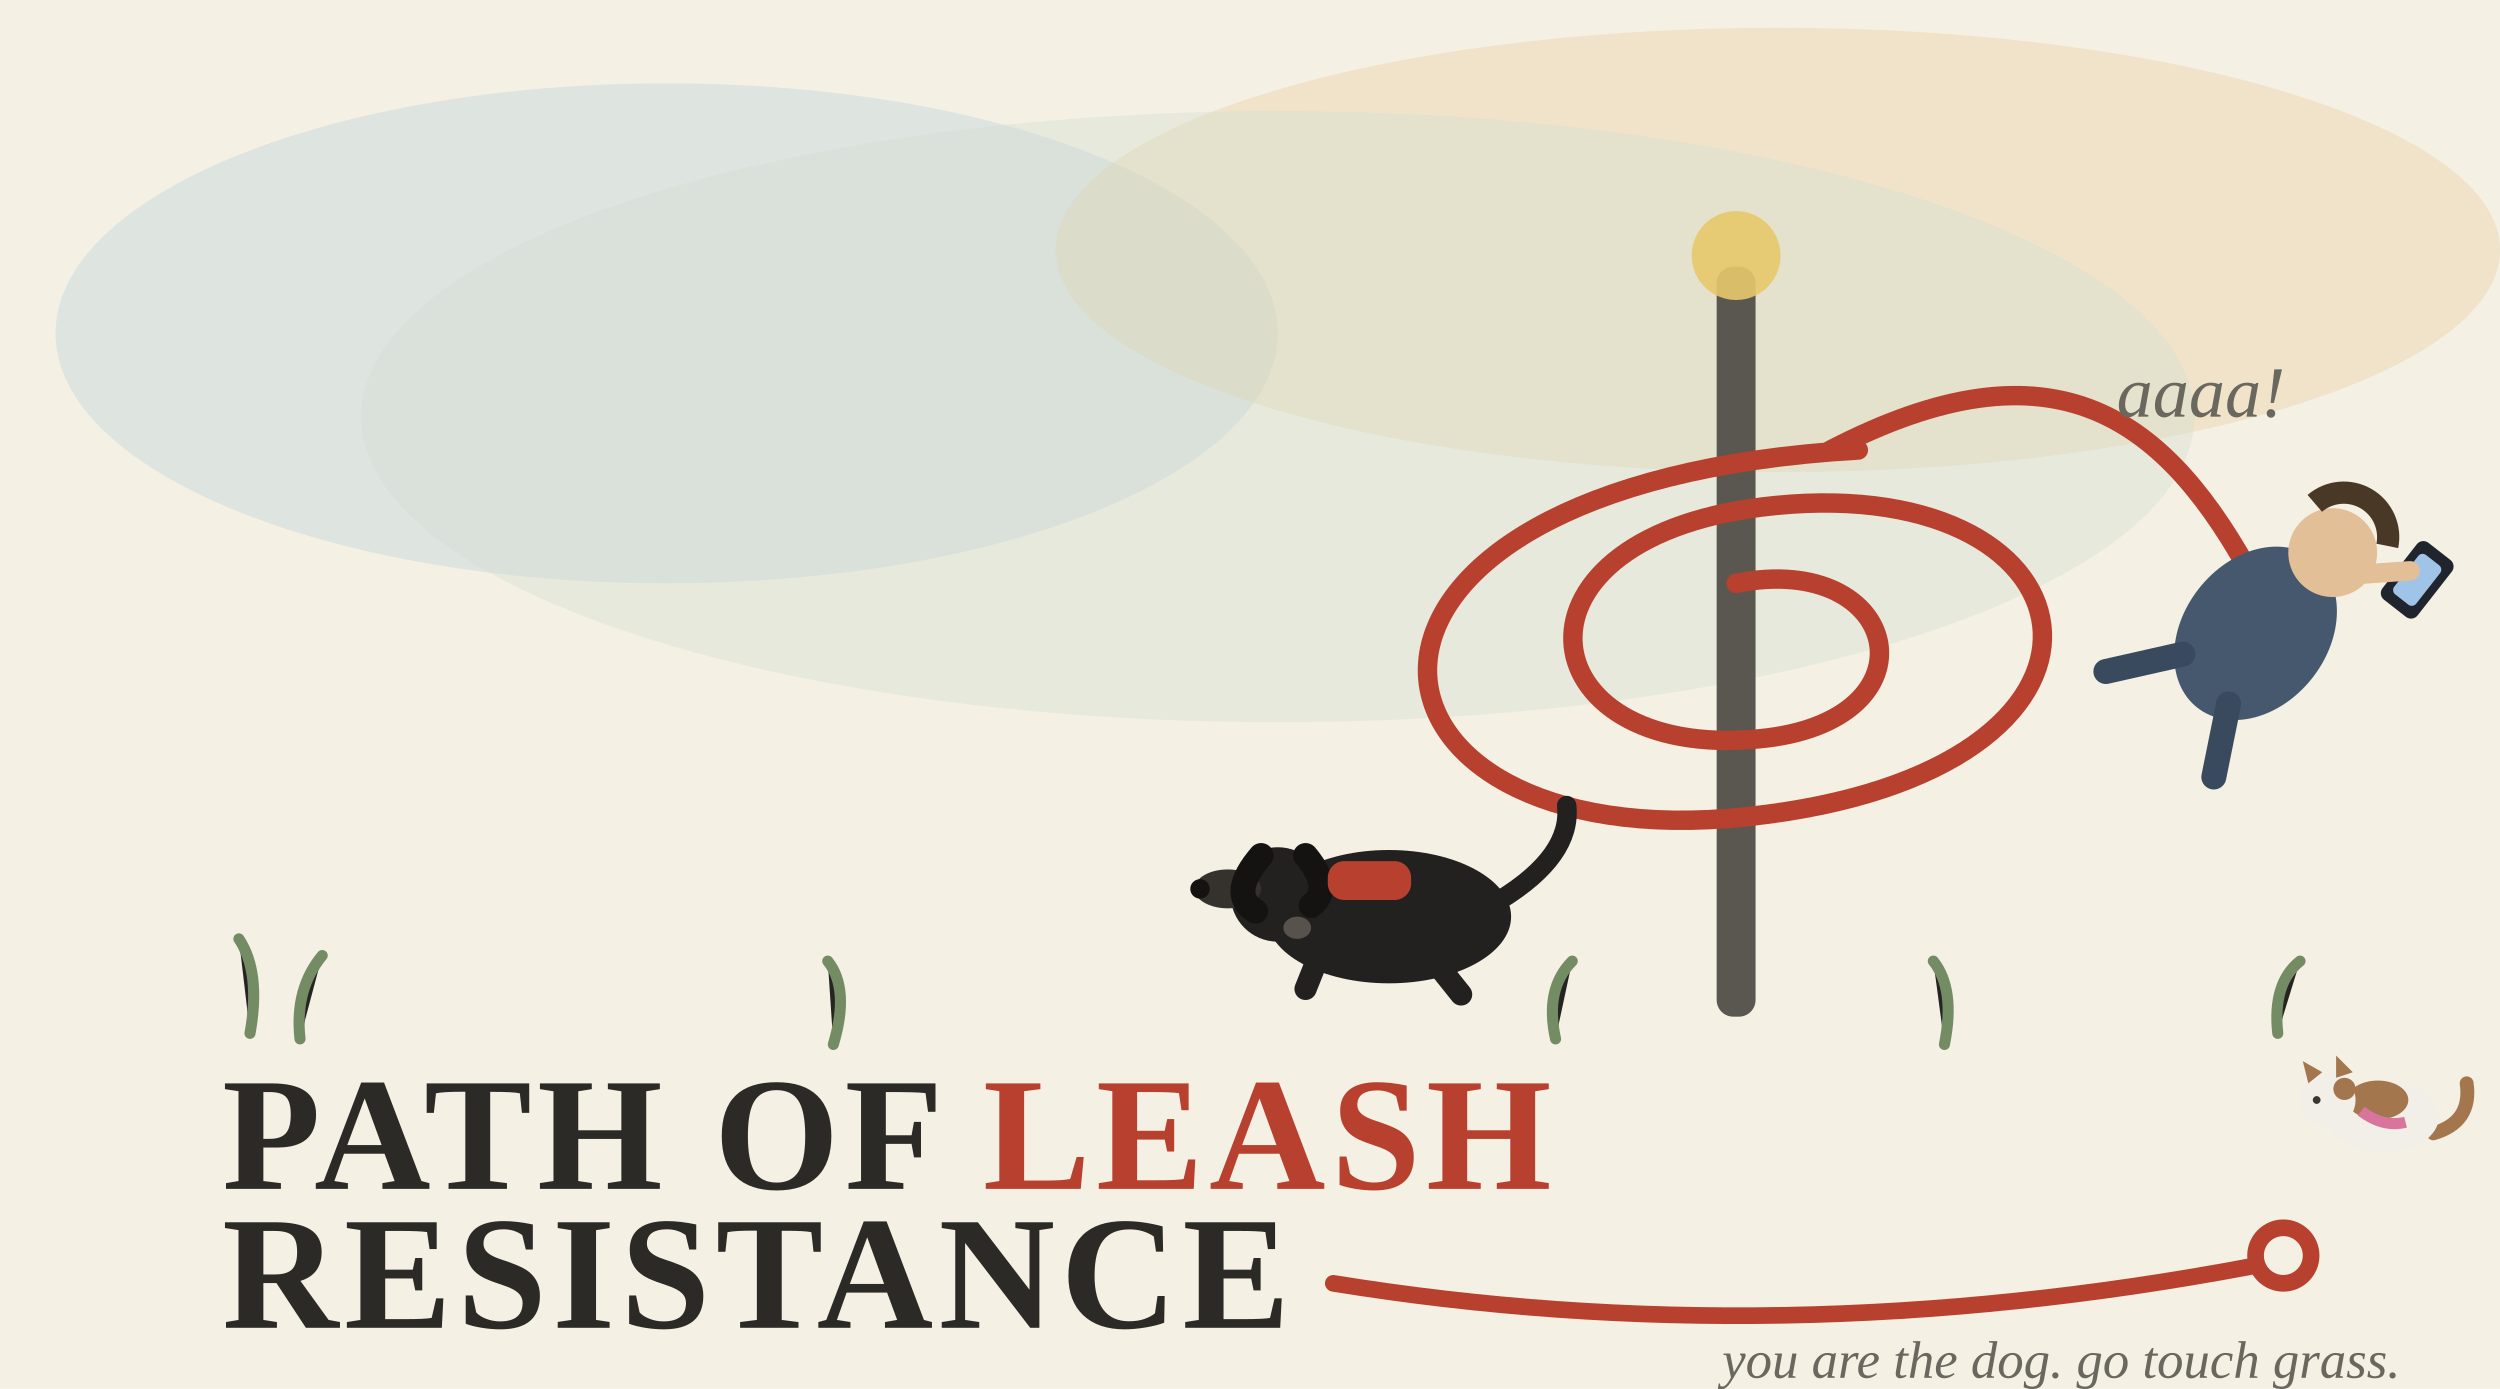
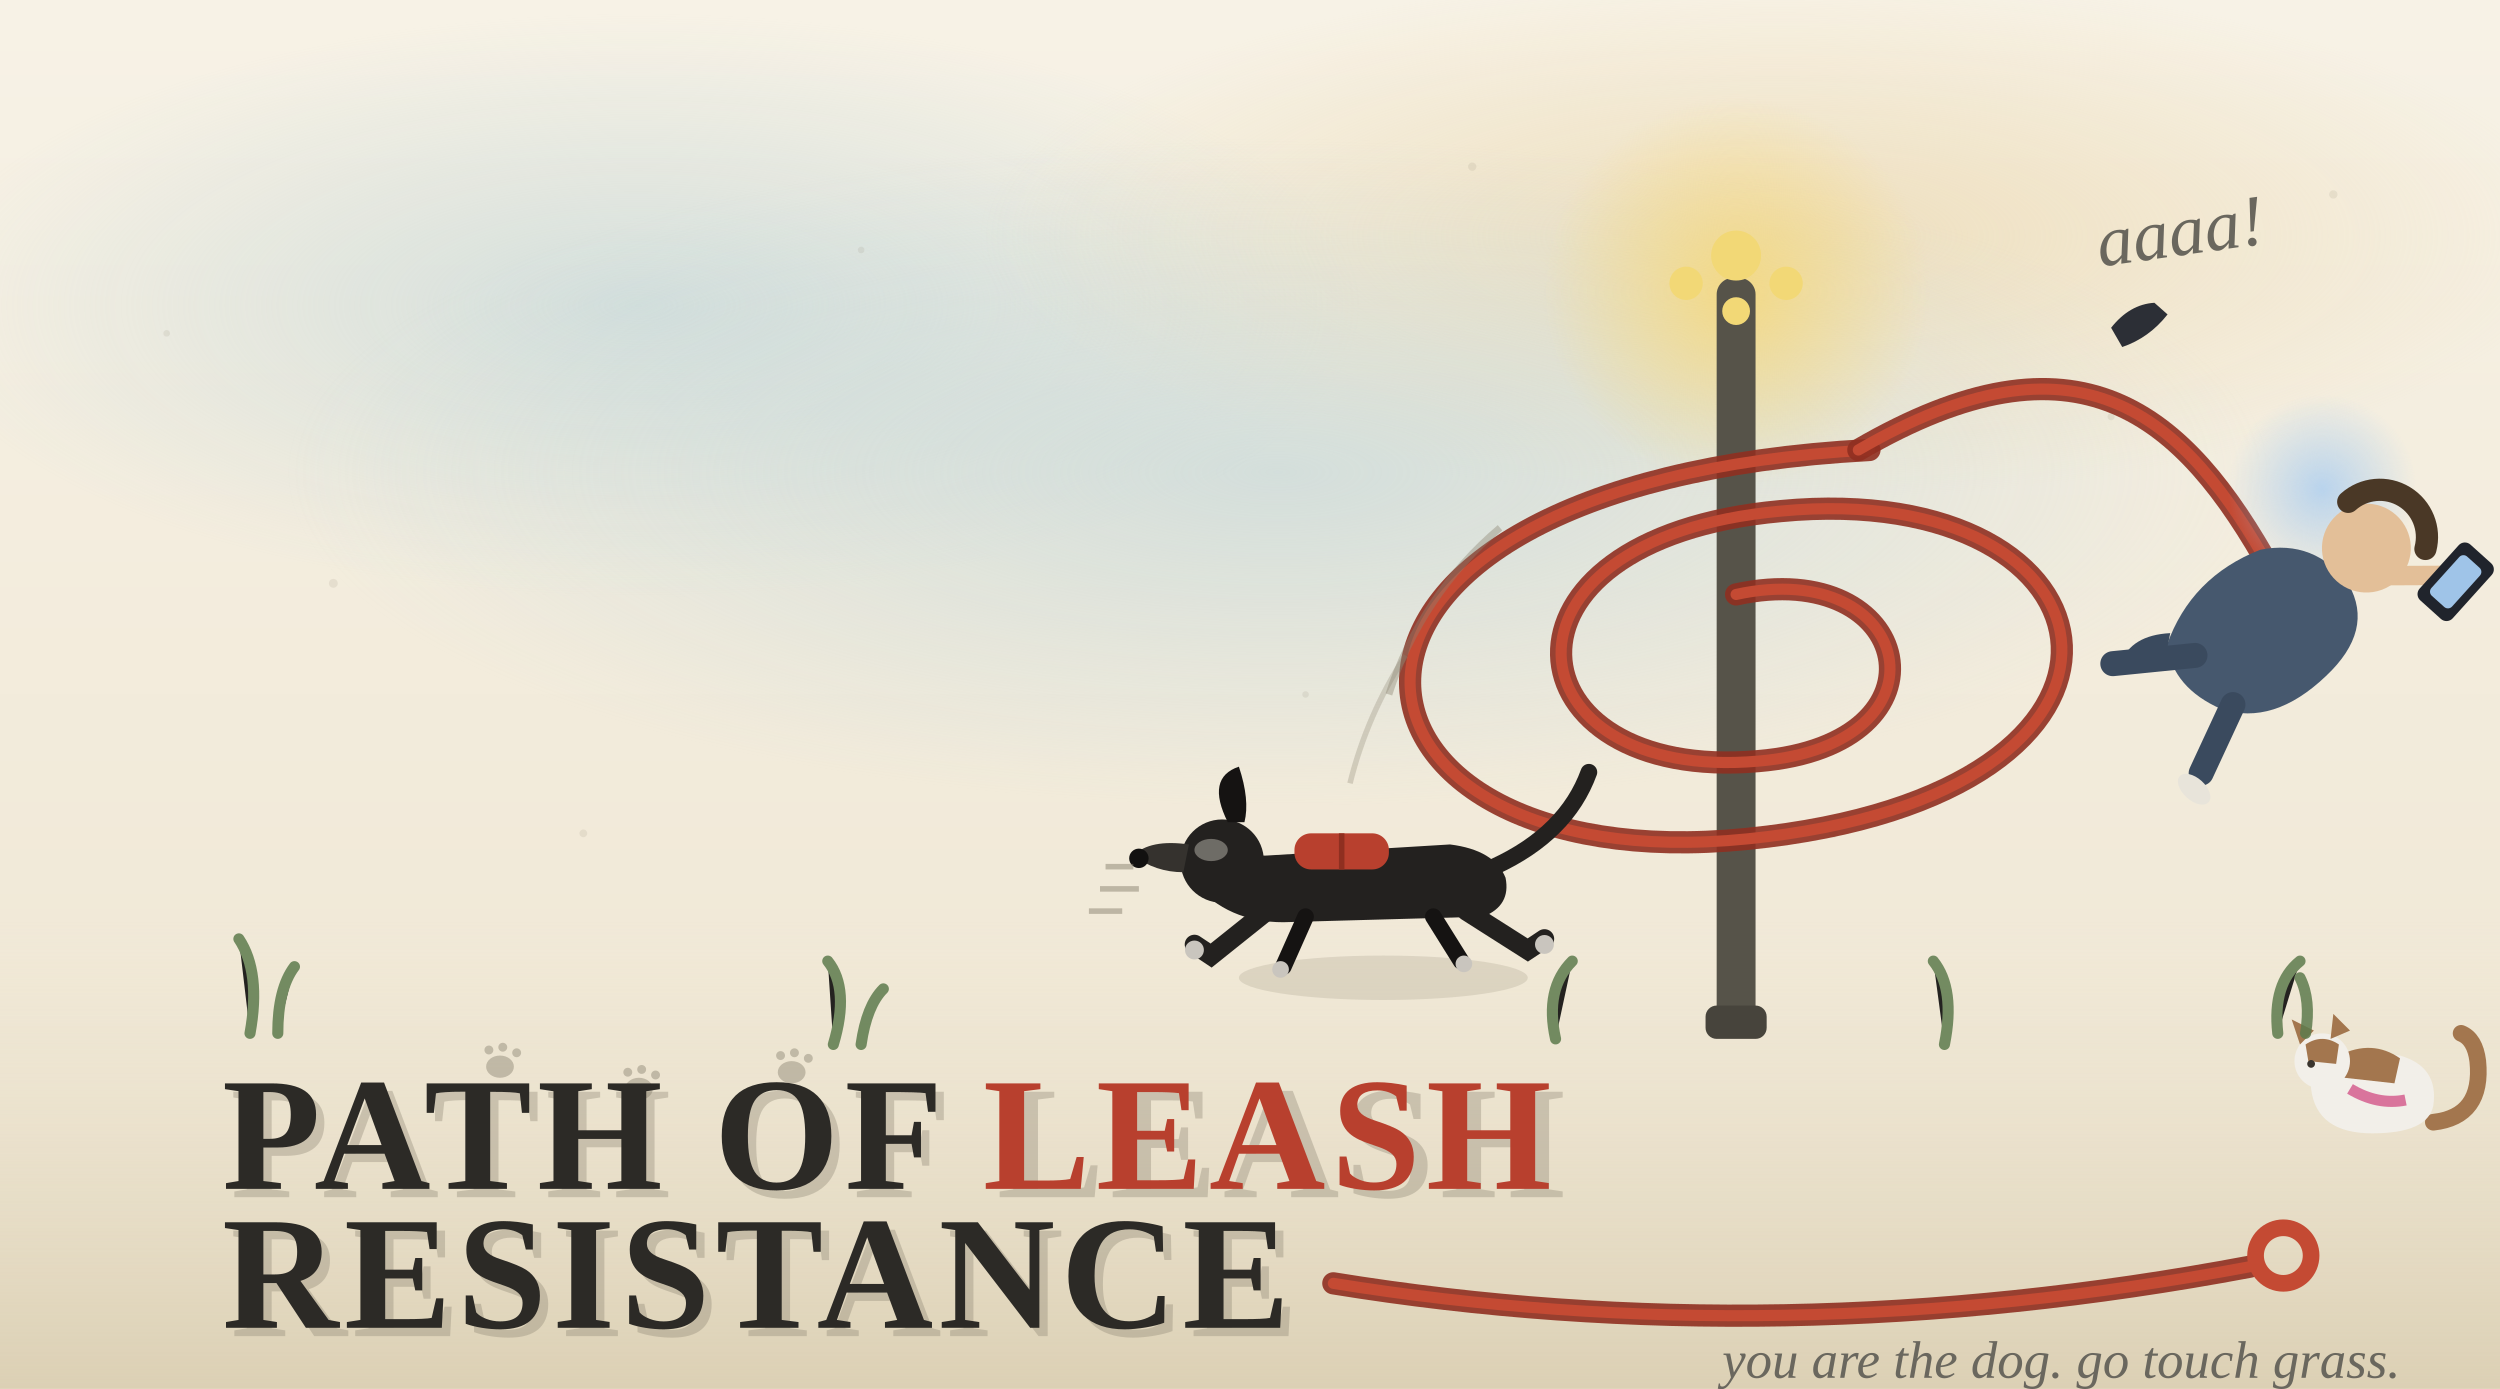
<svg xmlns="http://www.w3.org/2000/svg" viewBox="0 0 900 500" font-family="Georgia, 'Times New Roman', serif">
-   <rect width="900" height="500" fill="#f5f0e4" />
-   <ellipse cx="240" cy="120" rx="220" ry="90" fill="#bcd3d8" opacity="0.4" />
-   <ellipse cx="640" cy="90" rx="260" ry="80" fill="#e8d3a8" opacity="0.45" />
-   <ellipse cx="460" cy="150" rx="330" ry="110" fill="#cfdcd2" opacity="0.35" />
-   <rect x="618" y="96" width="14" height="270" rx="6" fill="#5a5750" />
-   <circle cx="625" cy="92" r="16" fill="#e8c86a" opacity="0.9" />
-   <path d="M 625 210 c 60 -12 74 50 8 56 c -84 8 -96 -74 6 -84 c 120 -12 140 96 -10 112 c -150 16 -170 -120 40 -132" fill="none" stroke="#b8402e" stroke-width="7" stroke-linecap="round" />
-   <path d="M 659 162 C 740 120 780 150 812 210" fill="none" stroke="#b8402e" stroke-width="7" stroke-linecap="round" />
-   <g transform="translate(812 228) rotate(38)">
-     <ellipse cx="0" cy="0" rx="26" ry="34" fill="#46586e" />
-     <circle cx="4" cy="-40" r="16" fill="#e3bf98" />
-     <path d="M -12 -50 a 16 16 0 0 1 30 -4" fill="none" stroke="#4a3826" stroke-width="8" />
-     <rect x="26" y="-64" width="16" height="26" rx="3" fill="#20242c" />
-     <rect x="29" y="-60" width="10" height="18" rx="2" fill="#9fc4e8" />
-     <line x1="10" y1="-34" x2="30" y2="-52" stroke="#e3bf98" stroke-width="7" stroke-linecap="round" />
-     <line x1="-16" y1="22" x2="-34" y2="44" stroke="#3a4a5e" stroke-width="9" stroke-linecap="round" />
-     <line x1="8" y1="26" x2="20" y2="50" stroke="#3a4a5e" stroke-width="9" stroke-linecap="round" />
+   <defs>
+     <linearGradient id="paper" x1="0" y1="0" x2="0" y2="1">
+       <stop offset="0" stop-color="#f7f2e6" />
+       <stop offset="1" stop-color="#eee5d1" />
+     </linearGradient>
+     <radialGradient id="wash1">
+       <stop offset="0" stop-color="#b9d2d8" stop-opacity="0.55" />
+       <stop offset="1" stop-color="#b9d2d8" stop-opacity="0" />
+     </radialGradient>
+     <radialGradient id="wash2">
+       <stop offset="0" stop-color="#e9d3a4" stop-opacity="0.6" />
+       <stop offset="1" stop-color="#e9d3a4" stop-opacity="0" />
+     </radialGradient>
+     <radialGradient id="lampglow">
+       <stop offset="0" stop-color="#f5d87a" stop-opacity="0.85" />
+       <stop offset="1" stop-color="#f5d87a" stop-opacity="0" />
+     </radialGradient>
+     <radialGradient id="phoneglow">
+       <stop offset="0" stop-color="#aacdf0" stop-opacity="0.8" />
+       <stop offset="1" stop-color="#aacdf0" stop-opacity="0" />
+     </radialGradient>
+     <linearGradient id="ground" x1="0" y1="0" x2="0" y2="1">
+       <stop offset="0" stop-color="#e5dcc4" stop-opacity="0" />
+       <stop offset="1" stop-color="#cdbf9d" stop-opacity="0.55" />
+     </linearGradient>
+   </defs>
+   <rect width="900" height="500" fill="url(#paper)" />
+   <ellipse cx="230" cy="110" rx="260" ry="105" fill="url(#wash1)" />
+   <ellipse cx="640" cy="85" rx="290" ry="95" fill="url(#wash2)" />
+   <ellipse cx="460" cy="170" rx="360" ry="120" fill="url(#wash1)" />
+   <rect x="0" y="330" width="900" height="170" fill="url(#ground)" />
+   <g fill="#8a8270" opacity="0.14">
+     <circle cx="120" cy="210" r="1.6" />
+     <circle cx="310" cy="90" r="1.2" />
+     <circle cx="530" cy="60" r="1.5" />
+     <circle cx="760" cy="150" r="1.3" />
+     <circle cx="210" cy="300" r="1.4" />
+     <circle cx="470" cy="250" r="1.2" />
+     <circle cx="840" cy="70" r="1.5" />
+     <circle cx="60" cy="120" r="1.2" />
+     <circle cx="660" cy="300" r="1.6" />
  </g>
-   <text x="762" y="150" font-size="26" fill="#6a675e" font-style="italic">aaaa!</text>
-   <g transform="translate(500 330)">
-     <ellipse cx="0" cy="0" rx="44" ry="24" fill="#23211f" />
-     <circle cx="-40" cy="-8" r="17" fill="#23211f" />
-     <ellipse cx="-58" cy="-10" rx="12" ry="7" fill="#35322e" />
-     <circle cx="-68" cy="-10" r="3.5" fill="#151312" />
-     <path d="M -46 -22 q -12 14 -2 20" fill="none" stroke="#151312" stroke-width="9" stroke-linecap="round" />
-     <path d="M -30 -22 q 10 12 2 18" fill="none" stroke="#151312" stroke-width="9" stroke-linecap="round" />
-     <path d="M 40 -6 q 26 -16 24 -34" fill="none" stroke="#23211f" stroke-width="7" stroke-linecap="round" />
-     <rect x="-22" y="-20" width="30" height="14" rx="6" fill="#b8402e" />
-     <ellipse cx="-33" cy="4" rx="5" ry="4" fill="#57534c" />
-     <line x1="-26" y1="16" x2="-30" y2="26" stroke="#23211f" stroke-width="8" stroke-linecap="round" />
-     <line x1="18" y1="18" x2="26" y2="28" stroke="#23211f" stroke-width="8" stroke-linecap="round" />
+   <circle cx="625" cy="105" r="70" fill="url(#lampglow)" />
+   <rect x="618" y="100" width="14" height="272" rx="6" fill="#565349" />
+   <rect x="614" y="362" width="22" height="12" rx="4" fill="#47443c" />
+   <g fill="#f2d876">
+     <circle cx="625" cy="92" r="9" />
+     <circle cx="607" cy="102" r="6" />
+     <circle cx="643" cy="102" r="6" />
+     <circle cx="625" cy="112" r="5" />
+   </g>
+   <path d="M 625 214 c 64 -14 80 54 8 60 c -90 8 -102 -80 8 -90 c 126 -12 148 102 -12 118 c -158 16 -180 -128 44 -140" fill="none" stroke="#8f2f20" stroke-width="8" stroke-linecap="round" opacity="0.9" />
+   <path d="M 625 214 c 64 -14 80 54 8 60 c -90 8 -102 -80 8 -90 c 126 -12 148 102 -12 118 c -158 16 -180 -128 44 -140" fill="none" stroke="#c44a33" stroke-width="4" stroke-linecap="round" />
+   <path d="M 669 162 C 748 116 786 148 818 206" fill="none" stroke="#8f2f20" stroke-width="8" stroke-linecap="round" opacity="0.9" />
+   <path d="M 669 162 C 748 116 786 148 818 206" fill="none" stroke="#c44a33" stroke-width="4" stroke-linecap="round" />
+   <path d="M 500 250 a 130 130 0 0 1 40 -60" fill="none" stroke="#8a8270" stroke-width="2.5" opacity="0.4" />
+   <path d="M 486 282 a 150 150 0 0 1 20 -46" fill="none" stroke="#8a8270" stroke-width="2" opacity="0.3" />
+   <circle cx="836" cy="176" r="34" fill="url(#phoneglow)" />
+   <g transform="translate(818 226) rotate(42)">
+     <path d="M -24 30 Q -34 6 -22 -18 Q -10 -34 10 -30 Q 28 -24 26 0 Q 24 26 6 34 Q -12 40 -24 30 Z" fill="#46586e" />
+     <path d="M -26 26 q -10 10 -6 20 l 12 -10 Z" fill="#3a4a5e" />
+     <circle cx="6" cy="-44" r="16" fill="#e3bf98" />
+     <path d="M -10 -52 a 17 17 0 0 1 32 -6" fill="none" stroke="#4a3826" stroke-width="8" stroke-linecap="round" />
+     <line x1="12" y1="-36" x2="34" y2="-56" stroke="#e3bf98" stroke-width="7" stroke-linecap="round" />
+     <rect x="30" y="-70" width="16" height="27" rx="3" fill="#20242c" />
+     <rect x="33" y="-66" width="10" height="19" rx="2" fill="#9fc4e8" />
+     <line x1="-14" y1="26" x2="-34" y2="48" stroke="#3a4a5e" stroke-width="9" stroke-linecap="round" />
+     <line x1="8" y1="30" x2="16" y2="56" stroke="#3a4a5e" stroke-width="9" stroke-linecap="round" />
+     <ellipse cx="18" cy="62" rx="7" ry="4" fill="#e8e4da" />
+   </g>
+   <g transform="translate(760 118) rotate(-30)">
+     <path d="M 0 0 q 10 -4 18 0 l 2 6 q -10 4 -20 2 Z" fill="#2c2f36" />
+   </g>
+   <text x="756" y="96" font-size="26" fill="#6a675e" font-style="italic" transform="rotate(-8 756 96)">aaaa!</text>
+   <g transform="translate(492 322)">
+     <ellipse cx="6" cy="30" rx="52" ry="8" fill="#8a8270" opacity="0.2" />
+     <path d="M -62 -4 Q -50 -14 -36 -14 L 30 -18 Q 46 -16 50 -6 Q 52 4 42 8 L -30 10 Q -50 10 -62 -4 Z" fill="#23211f" />
+     <circle cx="-52" cy="-12" r="15" fill="#23211f" />
+     <path d="M -64 -18 Q -78 -20 -84 -14 Q -76 -8 -66 -8 Z" fill="#35322e" />
+     <circle cx="-82" cy="-13" r="3.5" fill="#121110" />
+     <path d="M -50 -26 Q -58 -42 -46 -46 Q -42 -34 -44 -26 Z" fill="#151312" />
+     <path d="M 46 -10 Q 72 -22 80 -44" fill="none" stroke="#23211f" stroke-width="6" stroke-linecap="round" />
+     <path d="M -36 6 L -56 22 L -62 18" fill="none" stroke="#23211f" stroke-width="7" stroke-linecap="round" />
+     <path d="M 36 6 L 58 20 L 64 16" fill="none" stroke="#23211f" stroke-width="7" stroke-linecap="round" />
+     <path d="M -22 8 L -30 26" fill="none" stroke="#151312" stroke-width="6" stroke-linecap="round" />
+     <path d="M 24 8 L 34 24" fill="none" stroke="#151312" stroke-width="6" stroke-linecap="round" />
+     <circle cx="-62" cy="20" r="3.4" fill="#c9c5be" />
+     <circle cx="64" cy="18" r="3.4" fill="#c9c5be" />
+     <circle cx="-31" cy="27" r="3" fill="#c9c5be" />
+     <circle cx="35" cy="25" r="3" fill="#c9c5be" />
+     <rect x="-26" y="-22" width="34" height="13" rx="6" fill="#b8402e" />
+     <path d="M -9 -22 L -9 -9" stroke="#8f2f20" stroke-width="2" />
+     <ellipse cx="-56" cy="-16" rx="6" ry="4" fill="#8f8b84" opacity="0.7" />
+     <path d="M -96 -2 h 14 M -100 6 h 12 M -94 -10 h 10" stroke="#8a8270" stroke-width="2" opacity="0.5" />
+   </g>
+   <g transform="translate(856 396)">
+     <path d="M 20 8 q 18 -2 16 -22 q -1 -8 -6 -10" fill="none" stroke="#a3764e" stroke-width="6" stroke-linecap="round" />
+     <path d="M -2 12 Q -22 12 -24 -4 Q -25 -16 -14 -18 L 8 -16 Q 22 -12 20 2 Q 18 12 -2 12 Z" fill="#f2efe9" />
+     <path d="M -14 -16 Q -2 -22 8 -15 L 6 -6 L -12 -8 Z" fill="#a3764e" />
+     <circle cx="-20" cy="-14" r="10" fill="#f2efe9" />
+     <path d="M -28 -20 l -3 -9 l 8 4 Z" fill="#a3764e" />
+     <path d="M -17 -22 l 1 -9 l 6 6 Z" fill="#a3764e" />
+     <path d="M -26 -20 Q -20 -24 -14 -20 L -15 -13 L -25 -14 Z" fill="#a3764e" />
+     <circle cx="-24" cy="-13" r="1.4" fill="#3a352e" />
+     <path d="M -10 -4 q 10 6 20 4" fill="none" stroke="#d9749c" stroke-width="4" />
  </g>
  <g stroke="#5d7a4c" stroke-width="4" stroke-linecap="round" opacity="0.85">
-     <path d="M 90 372 q 4 -22 -4 -34" />
-     <path d="M 108 374 q -2 -18 8 -30" />
-     <path d="M 300 376 q 6 -20 -2 -30" />
+     <path d="M 90 372 q 4 -22 -4 -34 M 100 372 q 0 -16 6 -24" />
+     <path d="M 300 376 q 6 -20 -2 -30 M 310 376 q 2 -14 8 -20" />
    <path d="M 560 374 q -4 -18 6 -28" />
    <path d="M 700 376 q 4 -20 -4 -30" />
-     <path d="M 820 372 q -2 -18 8 -26" />
+     <path d="M 820 372 q -2 -18 8 -26 M 830 372 q 2 -12 -2 -20" />
  </g>
+   <g fill="#8a8270" opacity="0.45">
+     <ellipse cx="180" cy="384" rx="5" ry="4" />
+     <circle cx="176" cy="378" r="1.6" />
+     <circle cx="181" cy="377" r="1.6" />
+     <circle cx="186" cy="379" r="1.6" />
+     <ellipse cx="230" cy="392" rx="5" ry="4" />
+     <circle cx="226" cy="386" r="1.6" />
+     <circle cx="231" cy="385" r="1.6" />
+     <circle cx="236" cy="387" r="1.6" />
+     <ellipse cx="285" cy="386" rx="5" ry="4" />
+     <circle cx="281" cy="380" r="1.6" />
+     <circle cx="286" cy="379" r="1.6" />
+     <circle cx="291" cy="381" r="1.6" />
+   </g>
+   <text x="83" y="431" font-size="58" fill="#8a8270" opacity="0.35" letter-spacing="2" font-weight="bold">PATH OF LEASH</text>
  <text x="80" y="428" font-size="58" fill="#2c2a26" letter-spacing="2" font-weight="bold">PATH OF <tspan fill="#b8402e">LEASH</tspan>
  </text>
+   <text x="83" y="481" font-size="58" fill="#8a8270" opacity="0.35" letter-spacing="2" font-weight="bold">RESISTANCE</text>
  <text x="80" y="478" font-size="58" fill="#2c2a26" letter-spacing="2" font-weight="bold">RESISTANCE</text>
-   <path d="M 480 462 q 160 26 330 -6" fill="none" stroke="#b8402e" stroke-width="6" stroke-linecap="round" />
-   <circle cx="822" cy="452" r="10" fill="none" stroke="#b8402e" stroke-width="6" />
-   <g transform="translate(858 402)">
-     <path d="M 18 6 q 14 -4 12 -18" fill="none" stroke="#a3764e" stroke-width="5" stroke-linecap="round" />
-     <ellipse cx="0" cy="0" rx="20" ry="13" fill="#f2efe9" />
-     <ellipse cx="-2" cy="-6" rx="11" ry="7" fill="#a3764e" />
-     <circle cx="-20" cy="-6" r="10" fill="#f2efe9" />
-     <path d="M -27 -12 l -2 -8 l 7 4 z" fill="#a3764e" />
-     <path d="M -17 -14 l 0 -8 l 6 6 z" fill="#a3764e" />
-     <circle cx="-14" cy="-10" r="4" fill="#a3764e" />
-     <path d="M -8 -2 q 8 6 16 4" fill="none" stroke="#d9749c" stroke-width="4" />
-     <circle cx="-24" cy="-6" r="1.4" fill="#3a352e" />
-   </g>
+   <path d="M 480 462 q 160 26 330 -6" fill="none" stroke="#8f2f20" stroke-width="8" stroke-linecap="round" opacity="0.9" />
+   <path d="M 480 462 q 160 26 330 -6" fill="none" stroke="#c44a33" stroke-width="4" stroke-linecap="round" />
+   <circle cx="822" cy="452" r="10" fill="none" stroke="#c44a33" stroke-width="6" />
  <text x="620" y="496" font-size="19" fill="#6a675e" font-style="italic">you are the dog. go touch grass.</text>
</svg>
